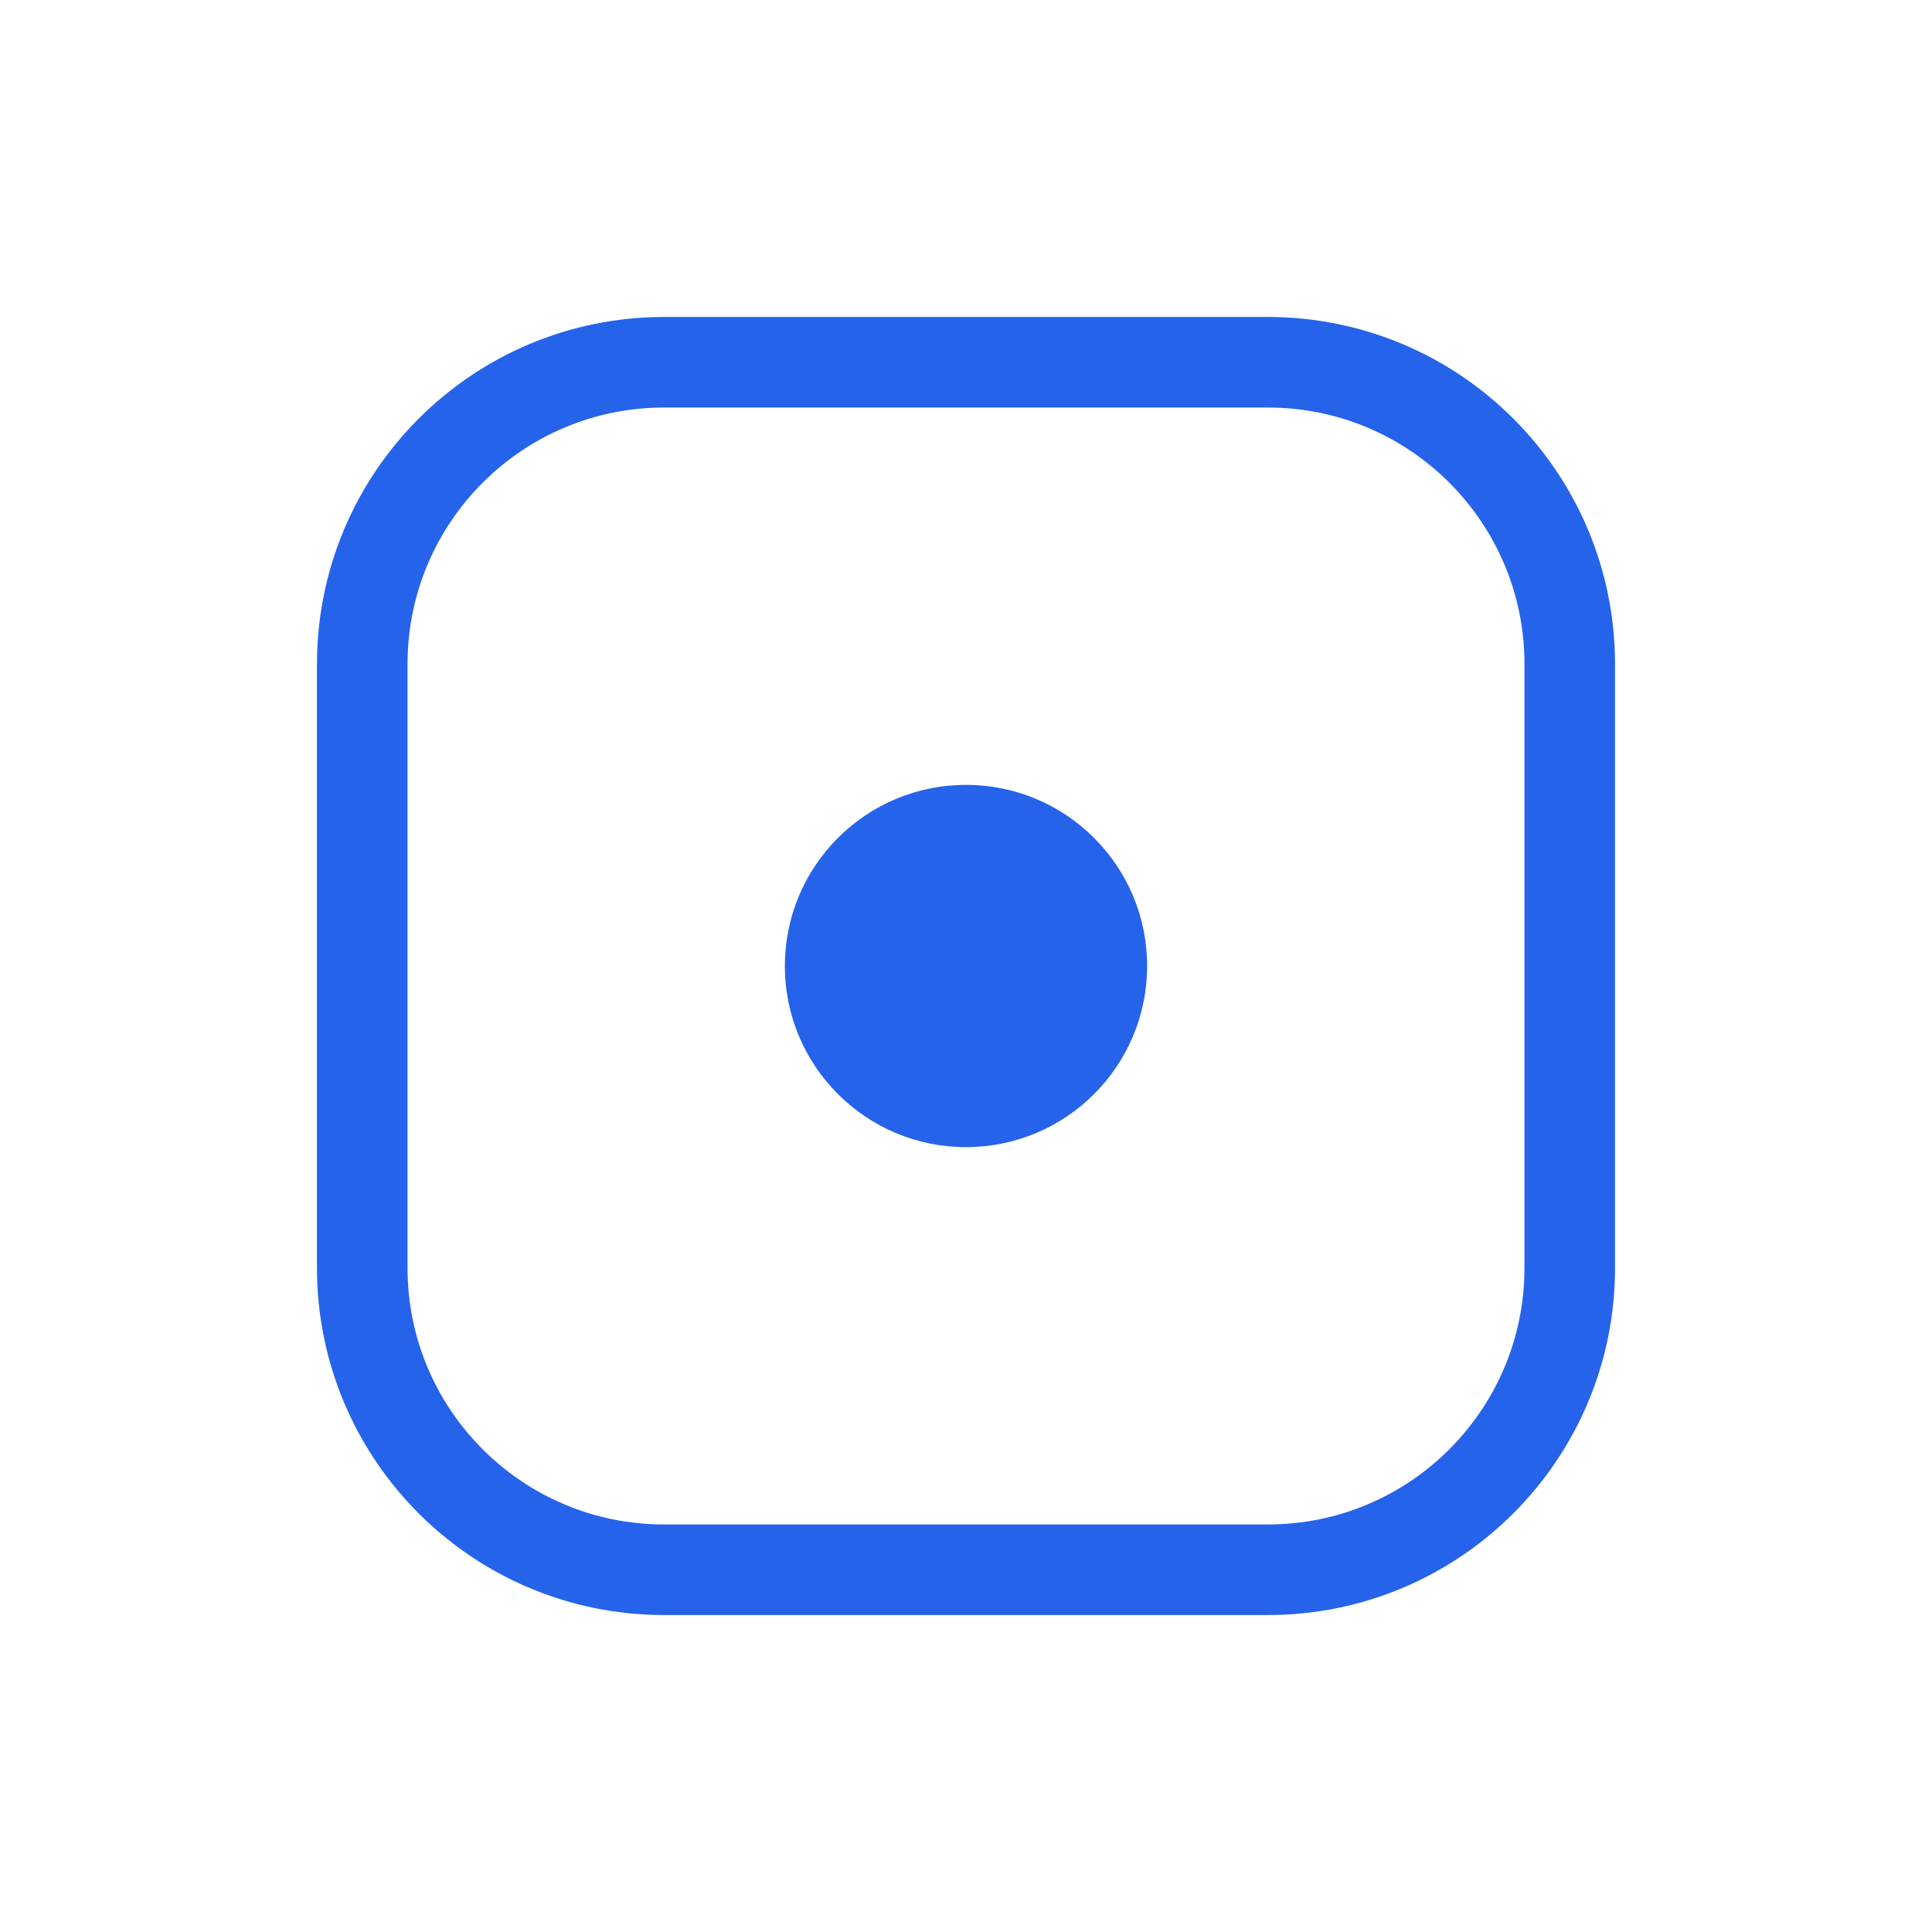
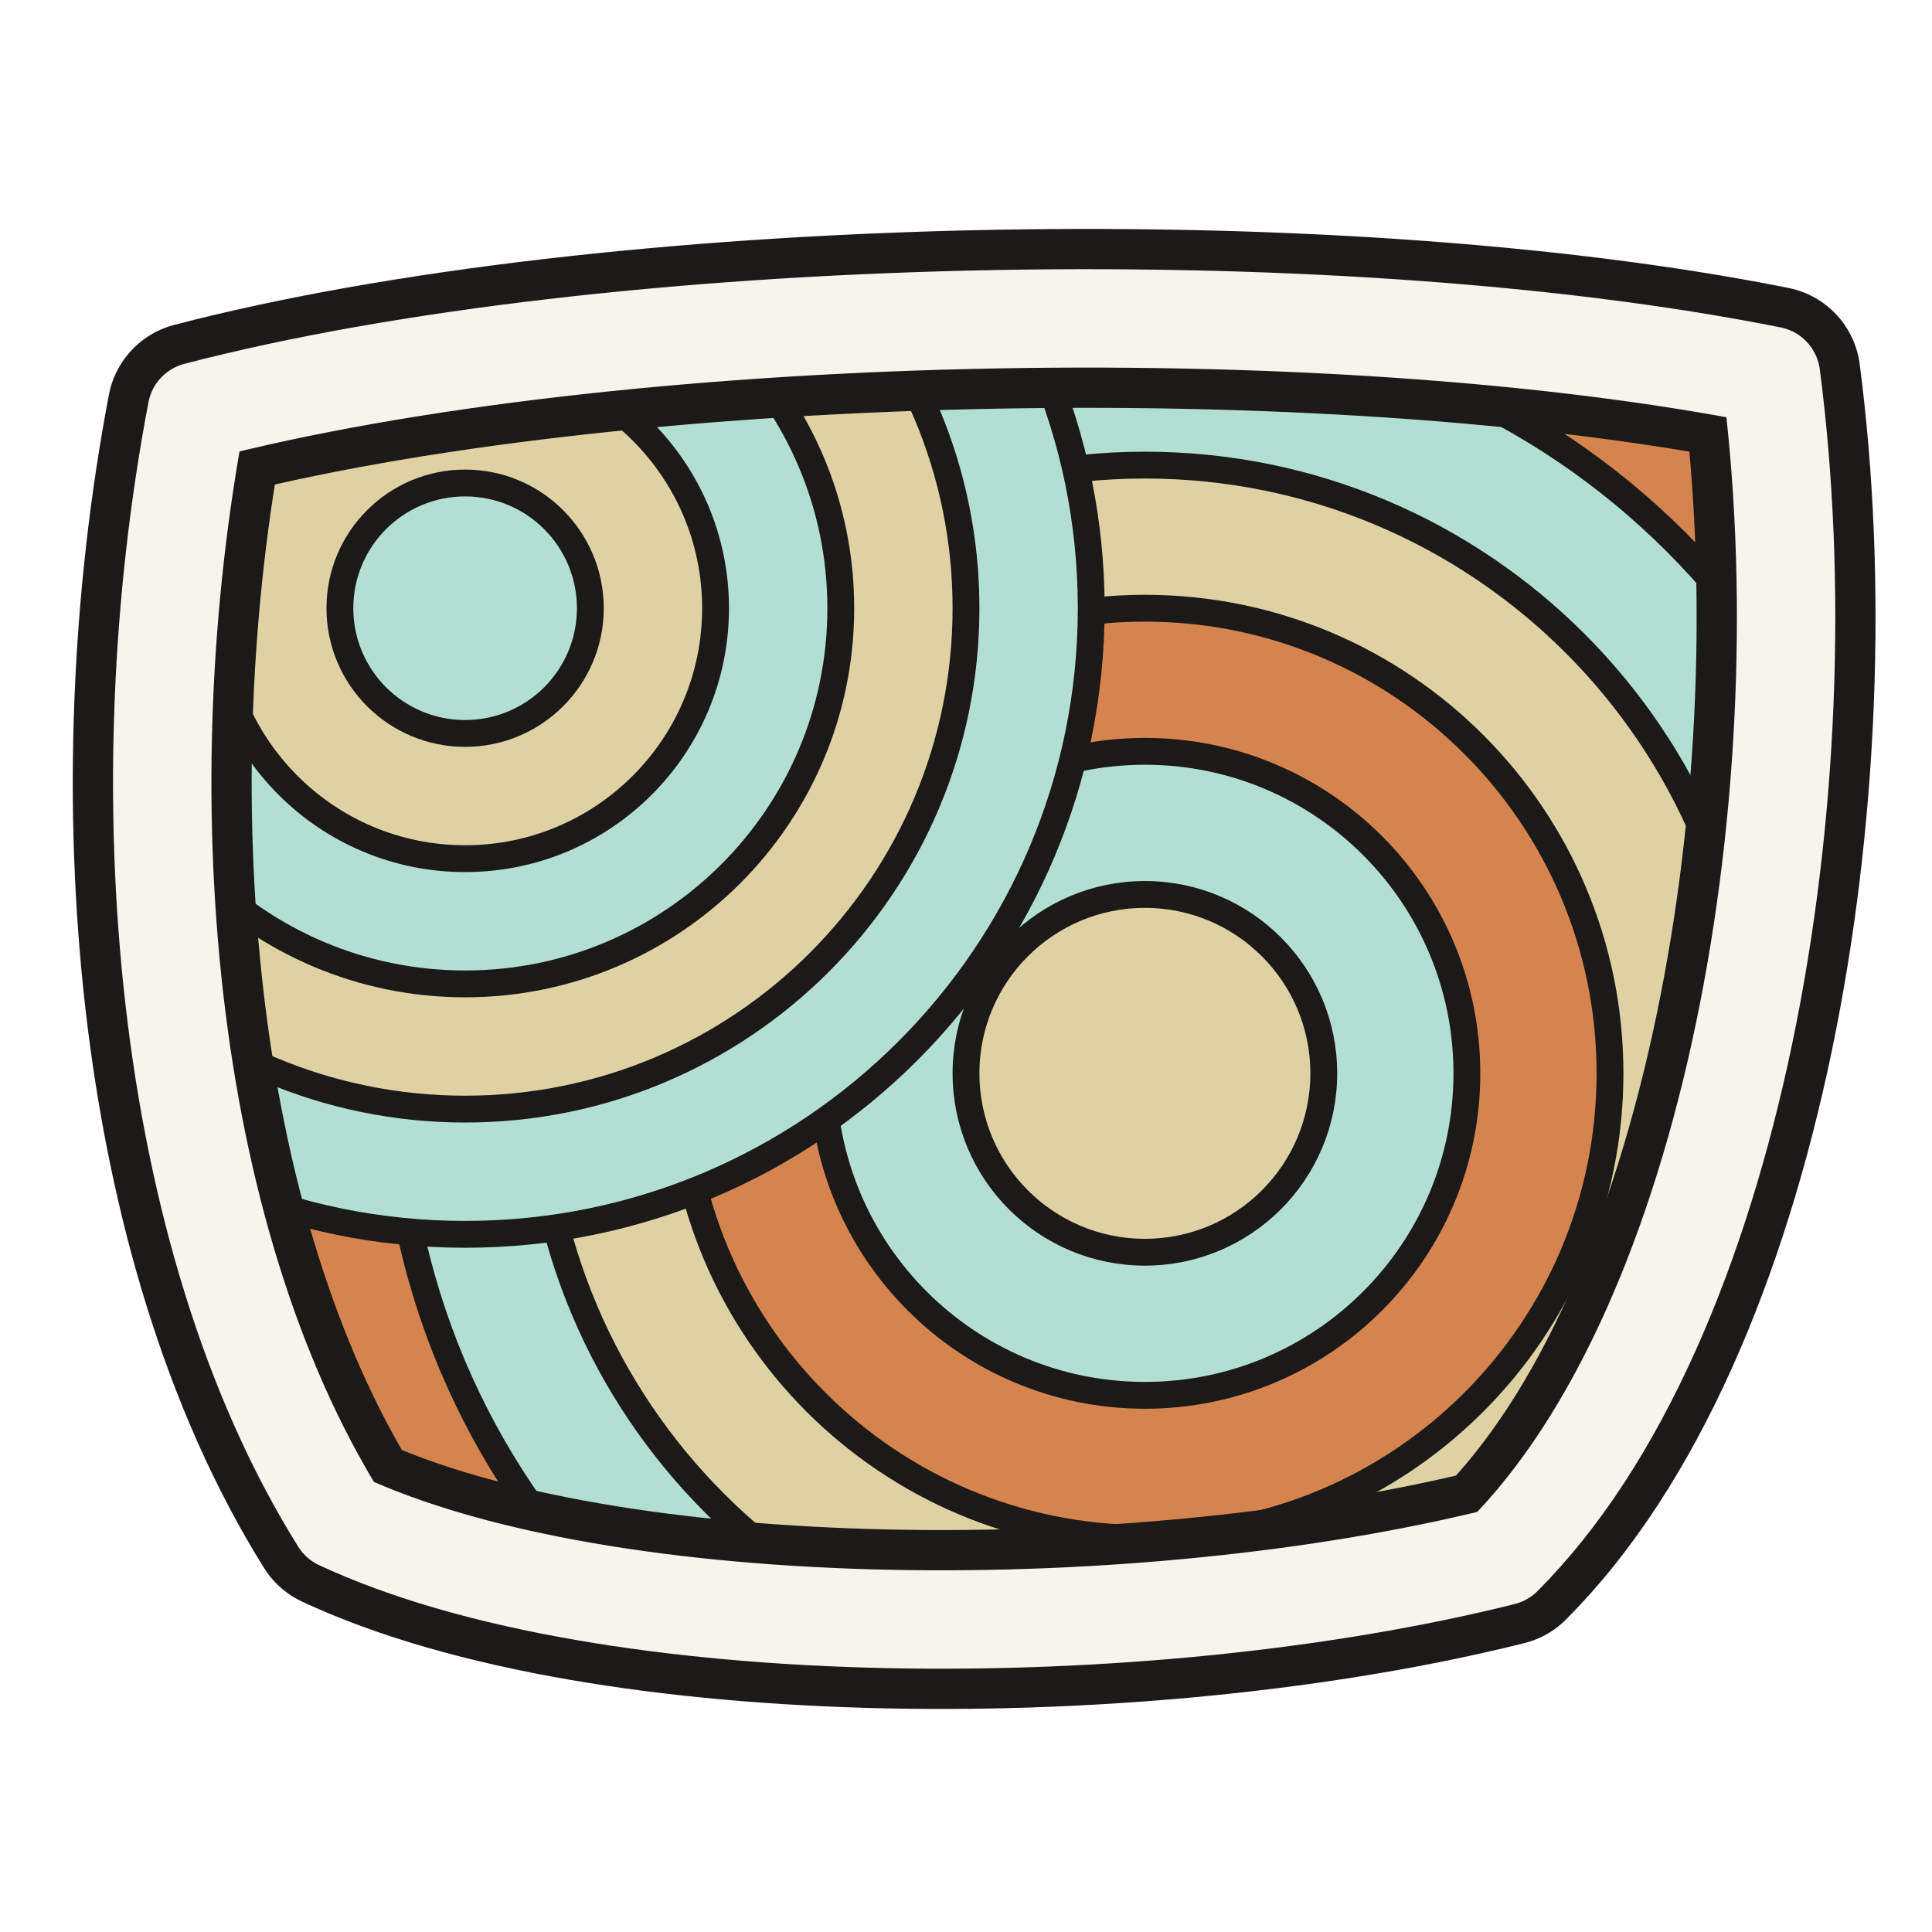
- <svg xmlns="http://www.w3.org/2000/svg" viewBox="0 0 64 64" role="img" aria-label="Site mark — placeholder, replace with your brand">
-   <rect x="12" y="12" width="40" height="40" rx="10" stroke="#2563eb" stroke-width="3" fill="none" />
-   <circle cx="32" cy="32" r="6" fill="#2563eb" />
+ <svg xmlns="http://www.w3.org/2000/svg" viewBox="-8 -28 216 216">
+   <defs>
+     <clipPath id="l">
+       <path d="M14 18 C60 6 140 4 190 14 C196 60 186 120 160 146 C120 156 60 156 30 142 C10 110 6 60 14 18 Z" />
+     </clipPath>
+   </defs>
+   <g clip-path="url(#l)">
+     <rect width="200" height="160" fill="#ded1a4" />
+     <circle cx="120" cy="92" r="150" fill="#ded1a4" stroke="#1c1a18" stroke-width="3" />
+     <circle cx="120" cy="92" r="132" fill="#d5844f" stroke="#1c1a18" stroke-width="3" />
+     <circle cx="120" cy="92" r="116" fill="#ded1a4" stroke="#1c1a18" stroke-width="3" />
+     <circle cx="120" cy="92" r="100" fill="#d5844f" stroke="#1c1a18" stroke-width="3" />
+     <circle cx="120" cy="92" r="84" fill="#b3dfd3" stroke="#1c1a18" stroke-width="3" />
+     <circle cx="120" cy="92" r="68" fill="#ded1a4" stroke="#1c1a18" stroke-width="3" />
+     <circle cx="120" cy="92" r="52" fill="#d5844f" stroke="#1c1a18" stroke-width="3" />
+     <circle cx="120" cy="92" r="36" fill="#b3dfd3" stroke="#1c1a18" stroke-width="3" />
+     <circle cx="120" cy="92" r="20" fill="#ded1a4" stroke="#1c1a18" stroke-width="3" />
+     <circle cx="44" cy="40" r="70" fill="#b3dfd3" stroke="#1c1a18" stroke-width="3" />
+     <circle cx="44" cy="40" r="56" fill="#ded1a4" stroke="#1c1a18" stroke-width="3" />
+     <circle cx="44" cy="40" r="42" fill="#b3dfd3" stroke="#1c1a18" stroke-width="3" />
+     <circle cx="44" cy="40" r="28" fill="#ded1a4" stroke="#1c1a18" stroke-width="3" />
+     <circle cx="44" cy="40" r="14" fill="#b3dfd3" stroke="#1c1a18" stroke-width="3" />
+   </g>
+   <path d="M14 18 C60 6 140 4 190 14 C196 60 186 120 160 146 C120 156 60 156 30 142 C10 110 6 60 14 18 Z" fill="none" stroke="#1c1a18" stroke-width="20" stroke-linejoin="round" />
+   <path d="M14 18 C60 6 140 4 190 14 C196 60 186 120 160 146 C120 156 60 156 30 142 C10 110 6 60 14 18 Z" fill="none" stroke="#f7f4ee" stroke-width="11" stroke-linejoin="round" />
</svg>
